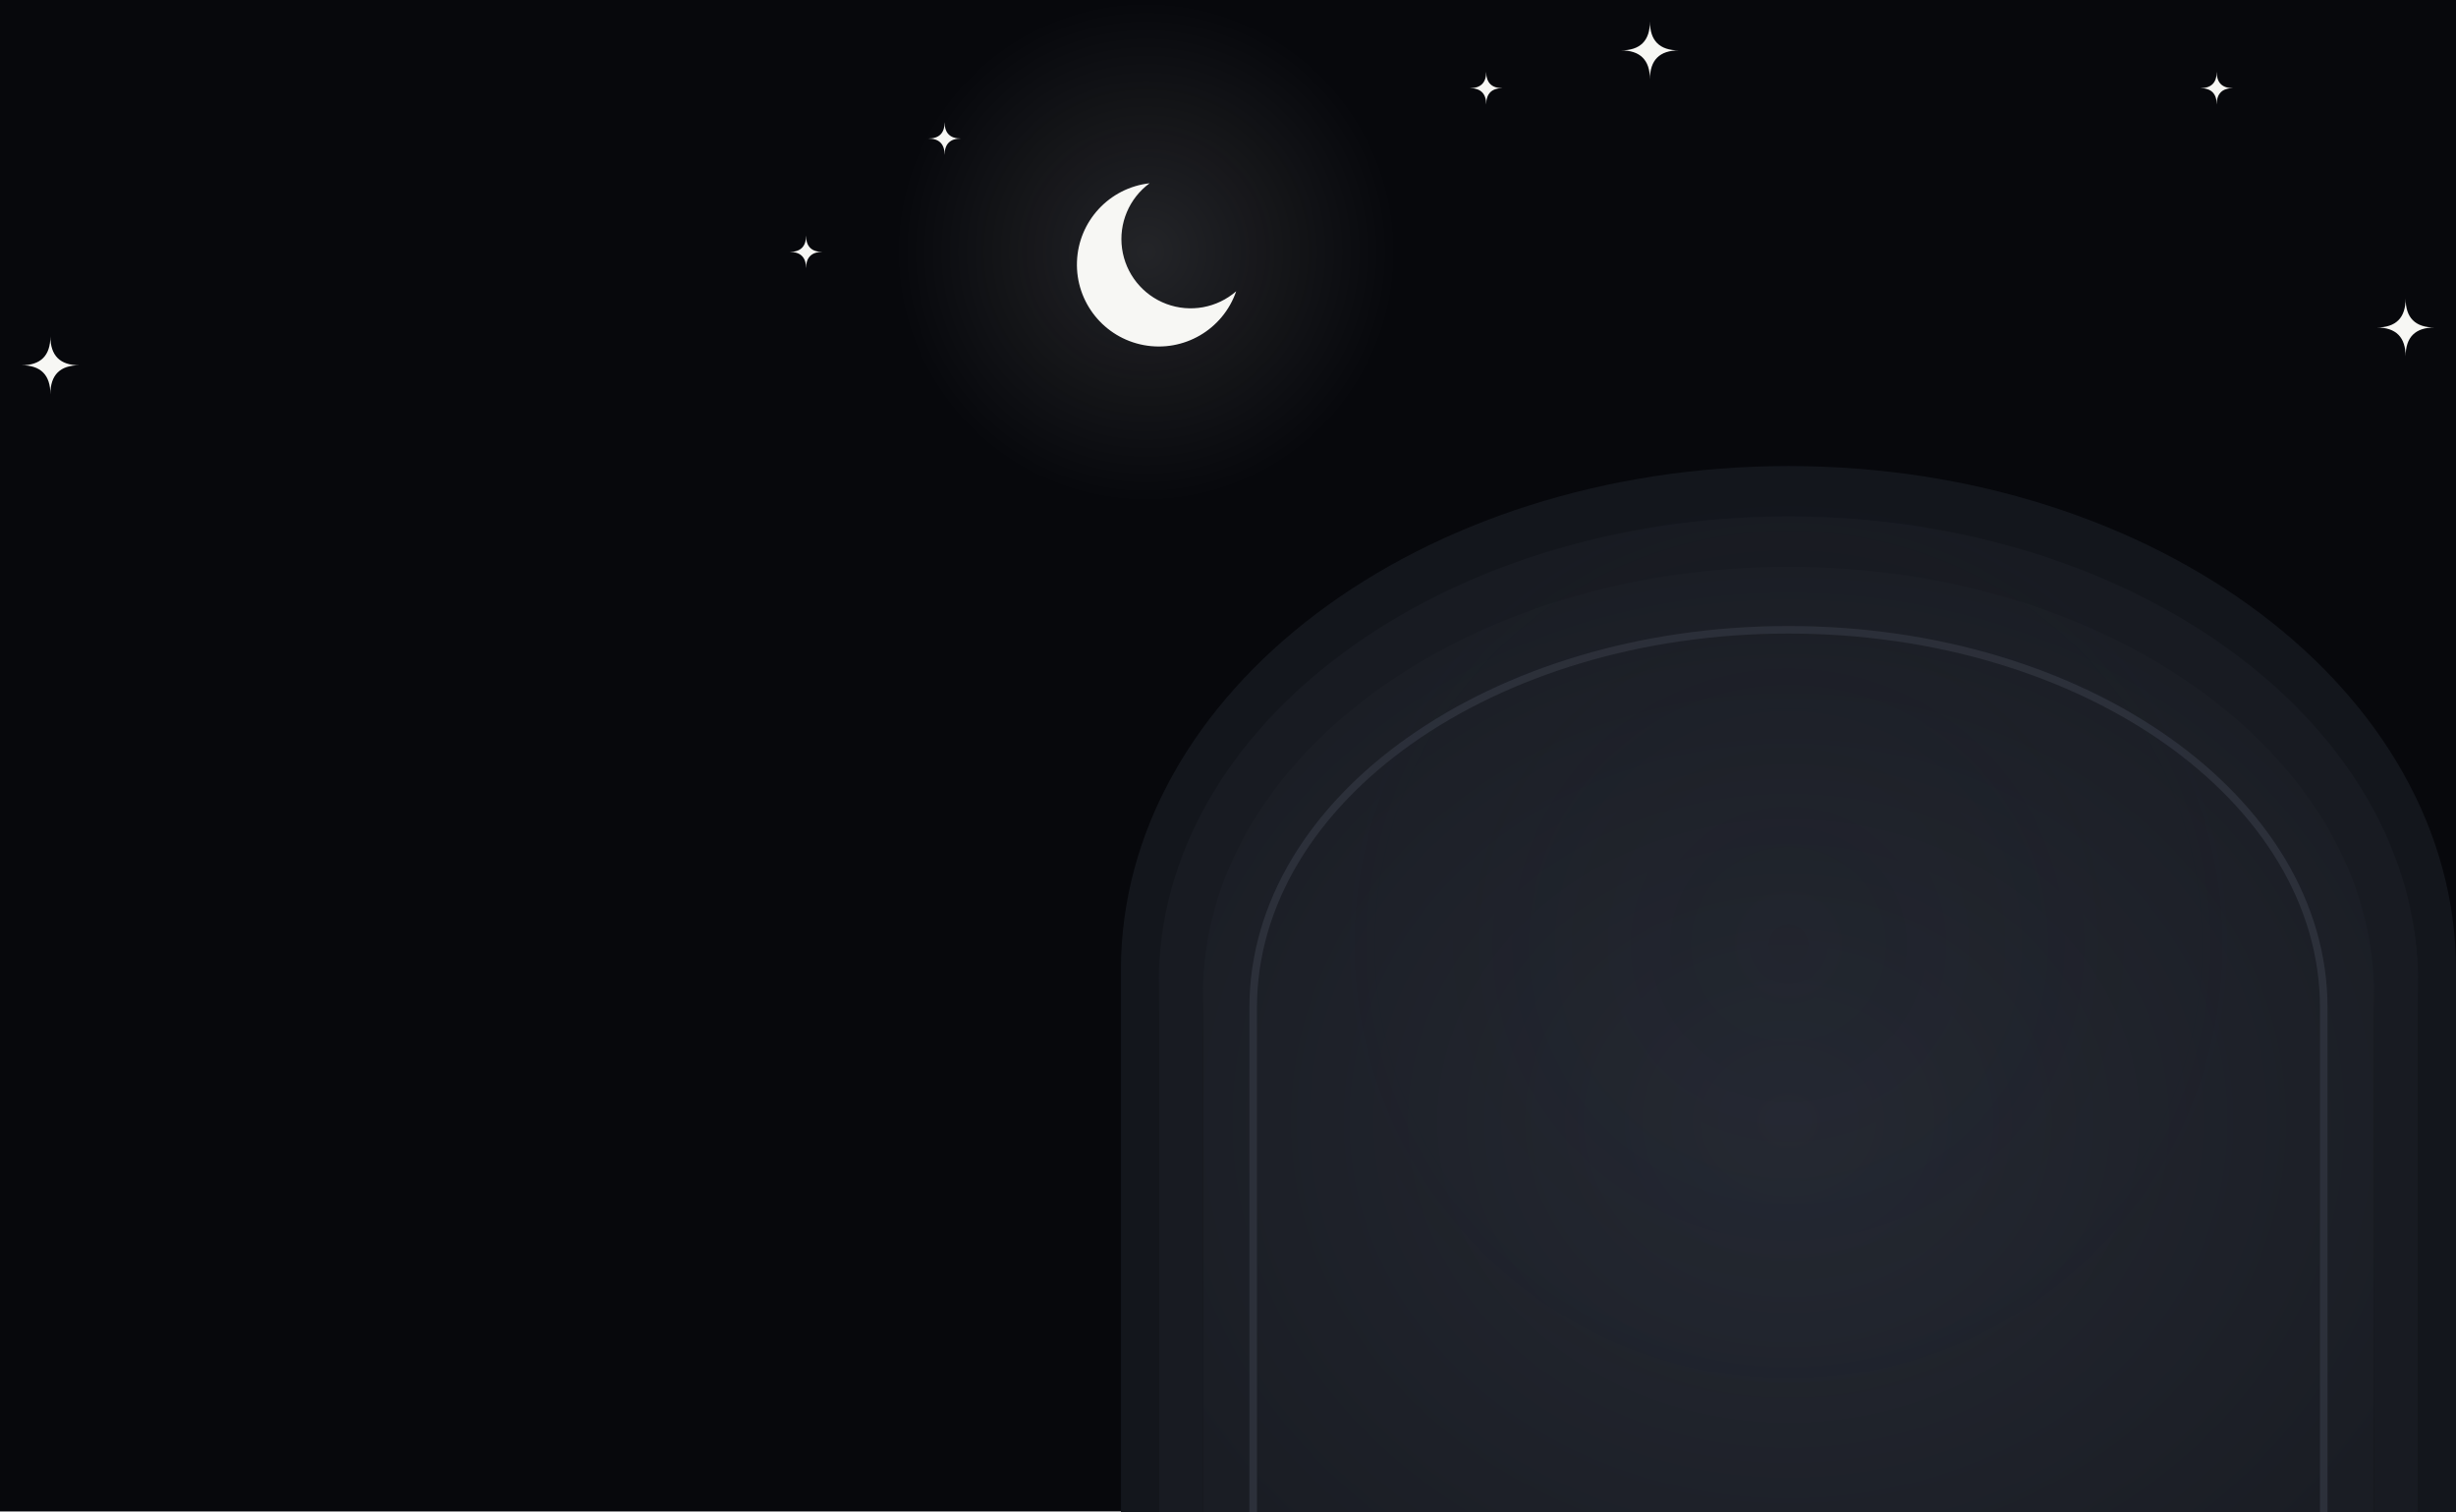
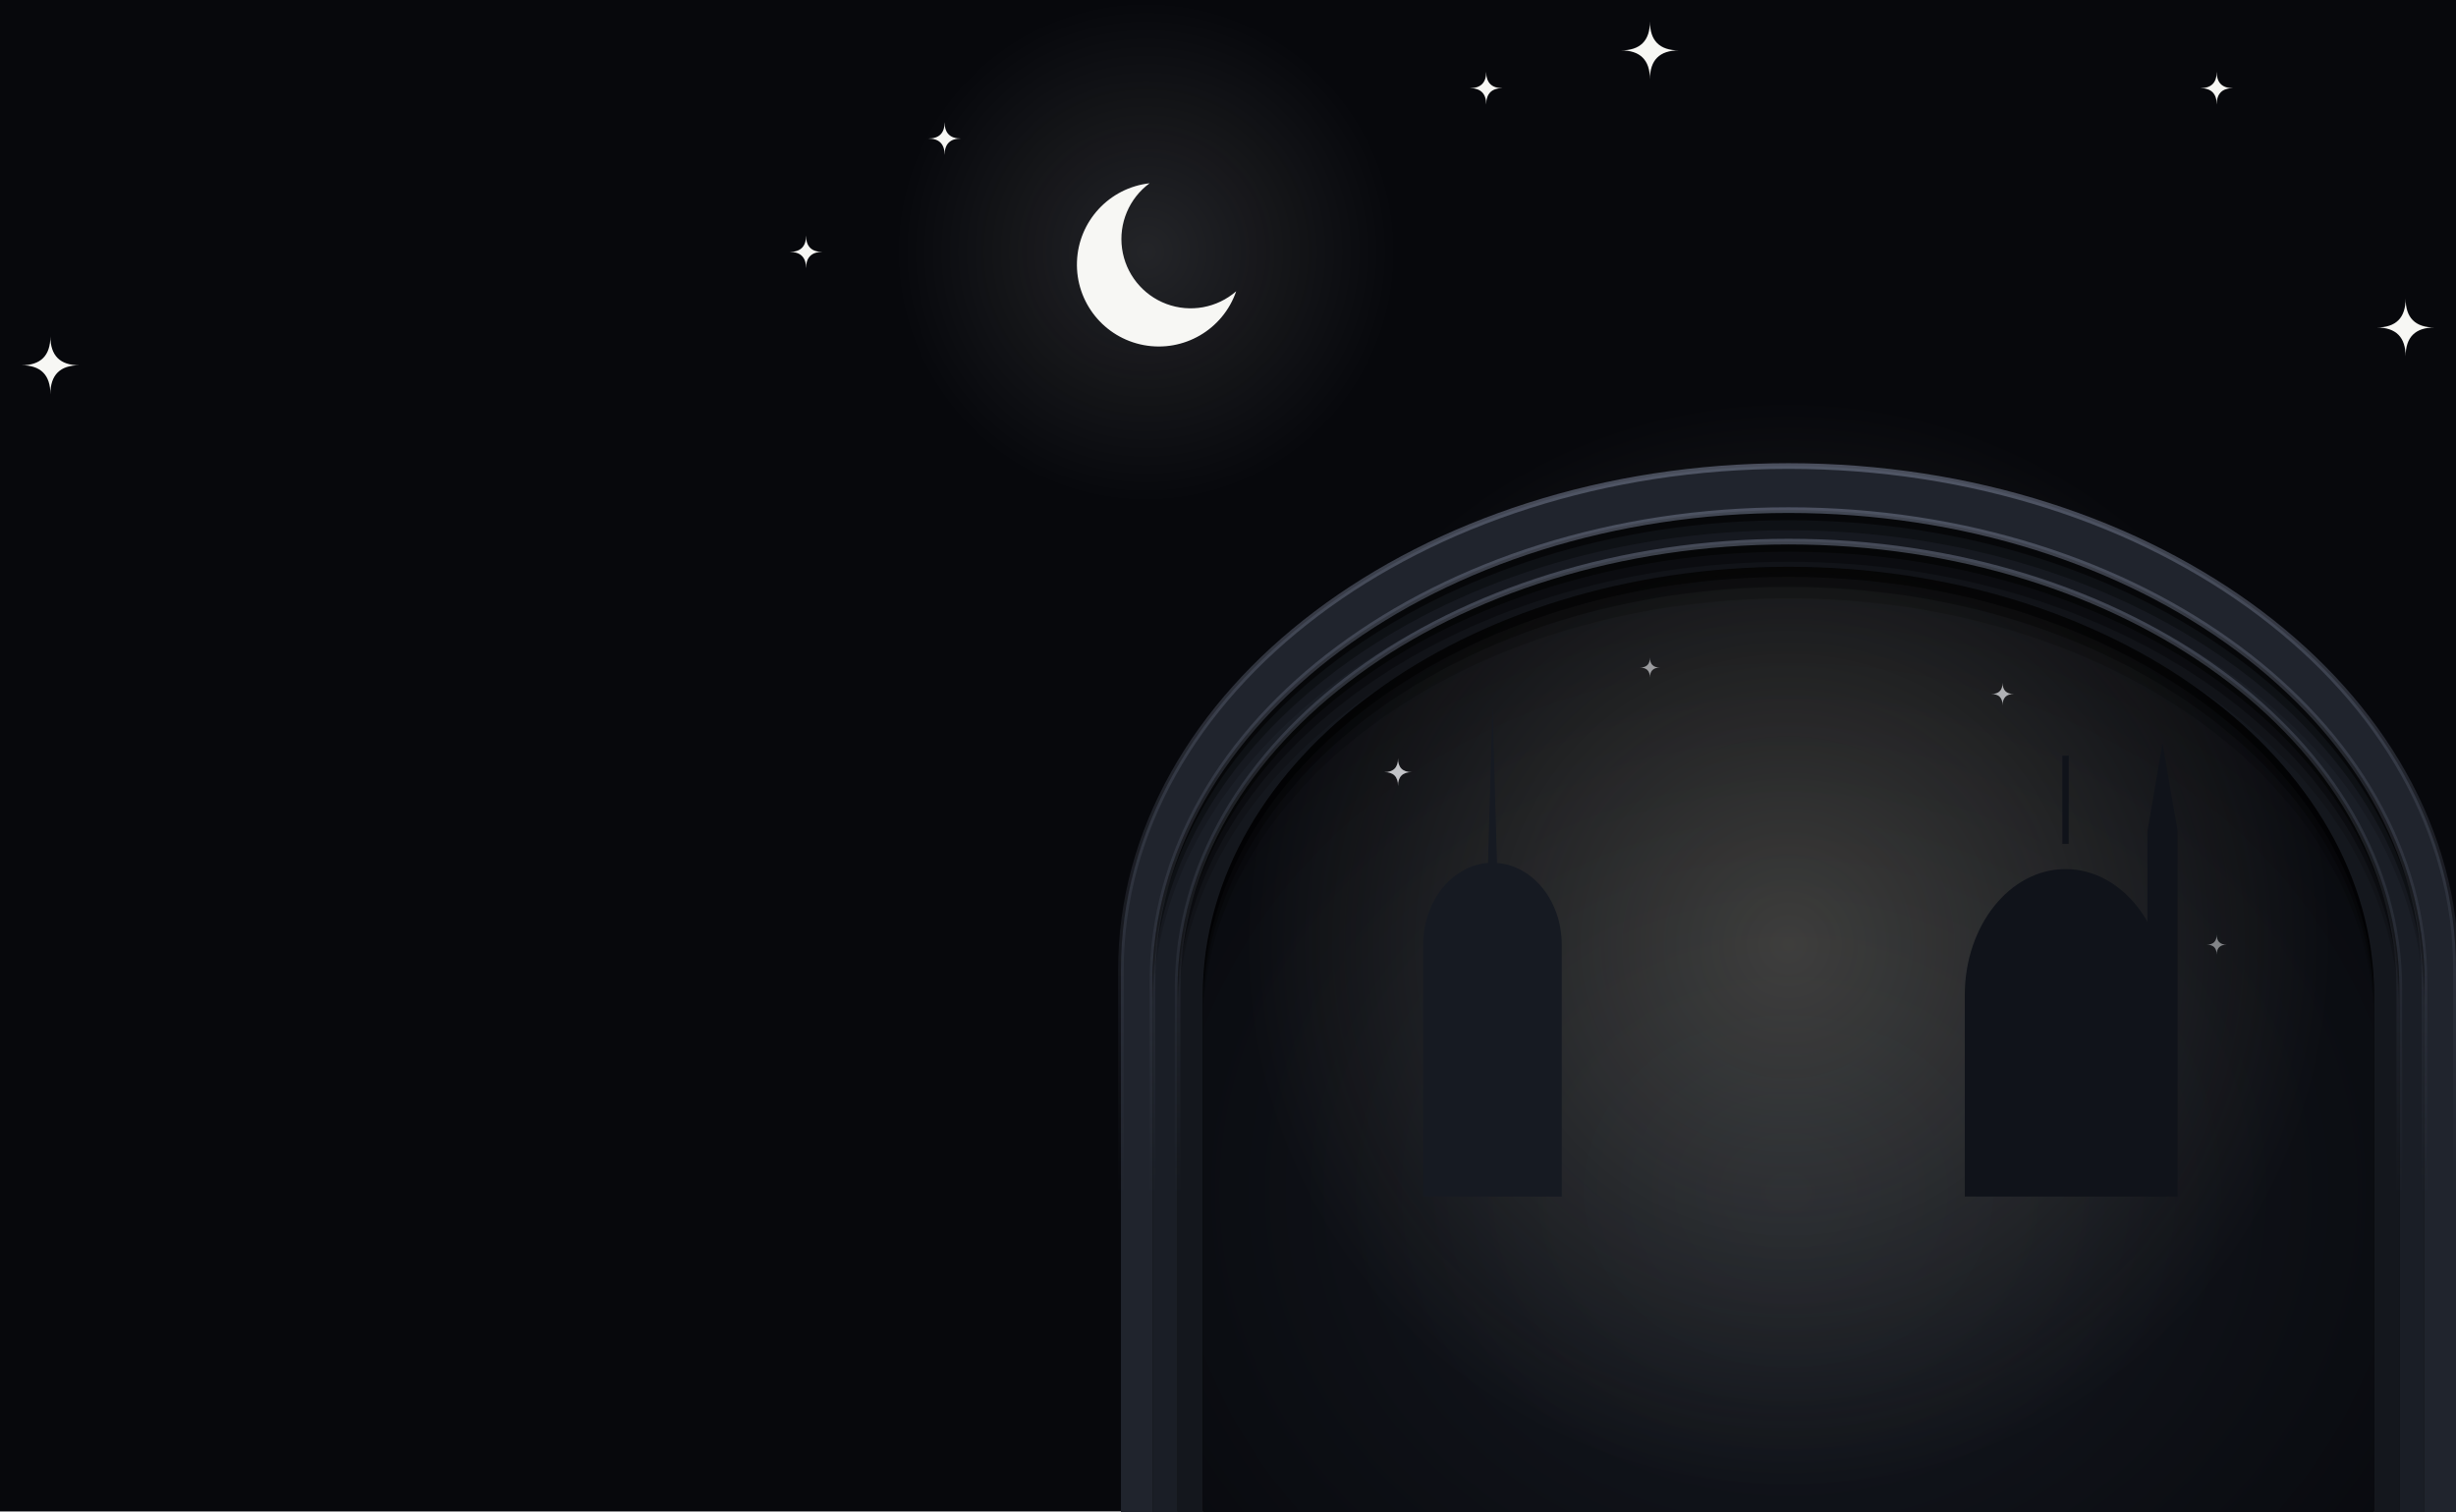
<svg xmlns="http://www.w3.org/2000/svg" viewBox="0 0 390 240" width="390" height="240">
  <rect width="390" height="240" fill="#07080c" />
  <defs>
    <radialGradient id="g">
      <stop offset="0" stop-color="#f7f7f4" stop-opacity="0.12" />
      <stop offset="1" stop-color="#f7f7f4" stop-opacity="0" />
    </radialGradient>
    <radialGradient id="n" cx=".5" cy=".55" r=".6">
      <stop offset="0" stop-color="#252933" />
      <stop offset="1" stop-color="#1a1d24" />
    </radialGradient>
    <radialGradient id="w" cx=".5" cy=".5" r=".5">
      <stop offset="0" stop-color="#1c1f27" stop-opacity="0.1" />
      <stop offset="1" stop-color="#1c1f27" stop-opacity="0" />
    </radialGradient>
  </defs>
  <circle cx="182" cy="40" r="40" fill="url(#g)" />
  <path fill="#f7f7f4" transform="translate(168 26) scale(0.5)" d="M29.1 6.2A26 26 0 1 0 56.6 40.5A22 22 0 1 1 29.1 6.2Z" />
  <path fill="#f7f7f4" d="M150 19.4Q150 22 152.6 22Q150 22 150 24.6Q150 22 147.4 22Q150 22 150 19.4ZM236 11.4Q236 14 238.6 14Q236 14 236 16.6Q236 14 233.4 14Q236 14 236 11.4ZM128 37.4Q128 40 130.6 40Q128 40 128 42.6Q128 40 125.4 40Q128 40 128 37.4ZM352 11.4Q352 14 354.6 14Q352 14 352 16.6Q352 14 349.4 14Q352 14 352 11.4Z" />
  <path fill="#f7f7f4" d="M262 3.4Q262 8 266.6 8Q262 8 262 12.6Q262 8 257.4 8Q262 8 262 3.4ZM8 53.4Q8 58 12.6 58Q8 58 8 62.6Q8 58 3.4 58Q8 58 8 53.4ZM382 47.4Q382 52 386.6 52Q382 52 382 56.6Q382 52 377.4 52Q382 52 382 47.4Z" />
-   <path fill="#13161c" d="M178 250V154A106 80 0 0 1 390 154V250Z" />
-   <path fill="#000" fill-opacity="0.16" transform="translate(0 7)" d="M184 250V156A100 74 0 0 1 384 156V250Z" />
-   <path fill="#000" fill-opacity="0.2" transform="translate(0 4)" d="M184 250V156A100 74 0 0 1 384 156V250Z" />
-   <path fill="#000" fill-opacity="0.24" transform="translate(0 2)" d="M184 250V156A100 74 0 0 1 384 156V250Z" />
-   <path fill="#181b22" d="M184 250V156A100 74 0 0 1 384 156V250Z" />
-   <path fill="#000" fill-opacity="0.16" transform="translate(0 7)" d="M191 250V158A93 68 0 0 1 377 158V250Z" />
-   <path fill="#000" fill-opacity="0.2" transform="translate(0 4)" d="M191 250V158A93 68 0 0 1 377 158V250Z" />
-   <path fill="#000" fill-opacity="0.24" transform="translate(0 2)" d="M191 250V158A93 68 0 0 1 377 158V250Z" />
-   <path fill="url(#n)" d="M191 250V158A93 68 0 0 1 377 158V250Z" />
-   <path fill="none" stroke="#2c303a" stroke-width="1.2" d="M199 250V160A85 60 0 0 1 369 160V250" />
-   <circle cx="284" cy="150" r="80" fill="url(#w)" />
+   <defs>
+     <radialGradient id="pw" cx=".5" cy=".62" r=".7">
+       <stop offset="0" stop-color="#161a22" />
+       <stop offset="1" stop-color="#07080c" />
+     </radialGradient>
+     <radialGradient id="pg" cx=".5" cy=".5" r=".5">
+       <stop offset="0" stop-color="#f1e6c6" stop-opacity=".2" />
+       <stop offset="1" stop-color="#f1e6c6" stop-opacity="0" />
+     </radialGradient>
+   </defs>
+   <path transform="translate(0 1.2)" fill="#000" fill-opacity="0.342" d="M178 250V154A106 80 0 0 1 390 154V250Z" />
+   <path transform="translate(0 2.4)" fill="#000" fill-opacity="0.190" d="M178 250V154A106 80 0 0 1 390 154V250Z" />
+   <path fill="url(#pw)" d="M191 250V158A93 68 0 0 1 377 158V250Z" />
+   <circle cx="284" cy="150" r="86" fill="url(#pg)" />
+   <path fill="#161a22" d="M226 190V150A11 13 0 0 1 248 150V190Z" />
+   <path fill="#161a22" d="M236.2 140L237 112L237.8 140Z" />
+   <path fill="#10131a" d="M312 190V158A16 20 0 0 1 344 158V190Z" />
+   <path fill="#10131a" d="M327.5 134H328.5V120H327.5Z" />
+   <path fill="#10131a" d="M341 190V132L343.4 118L345.8 132V190Z" />
+   <g fill="#eef0f4">
+     <path d="M222 120.4Q222 122.6 224.2 122.6Q222 122.6 222 124.8Q222 122.6 219.8 122.6Q222 122.6 222 120.4Z" fill-opacity=".8" />
+     <path d="M262 104.4Q262 106 263.6 106Q262 106 262 107.6Q262 106 260.4 106Q262 106 262 104.4Z" fill-opacity=".6" />
+     <path d="M318 108.4Q318 110.2 319.8 110.2Q318 110.2 318 112Q318 110.2 316.2 110.2Q318 110.2 318 108.4Z" fill-opacity=".7" />
+     <path d="M352 148.4Q352 150 353.6 150Q352 150 352 151.6Q352 150 350.4 150Q352 150 352 148.4Z" fill-opacity=".5" />
+   </g>
+   <path fill-rule="evenodd" transform="translate(0 1.6)" fill="#000" fill-opacity="0.570" d="M187 250V157A97 71 0 0 1 381 157V250ZM191 250V158A93 68 0 0 1 377 158V250Z" />
+   <path fill-rule="evenodd" transform="translate(0 3.2)" fill="#000" fill-opacity="0.342" d="M187 250V157A97 71 0 0 1 381 157V250ZM191 250V158A93 68 0 0 1 377 158V250Z" />
+   <path fill-rule="evenodd" transform="translate(0 5)" fill="#000" fill-opacity="0.171" d="M187 250V157A97 71 0 0 1 381 157V250ZM191 250V158A93 68 0 0 1 377 158V250Z" />
+   <path fill="#14171d" fill-rule="evenodd" d="M187 250V157A97 71 0 0 1 381 157V250ZM191 250V158A93 68 0 0 1 377 158V250Z" />
+   <path fill-rule="evenodd" transform="translate(0 1.6)" fill="#000" fill-opacity="0.570" d="M183 250V156A101 75 0 0 1 385 156V250ZM187 250V157A97 71 0 0 1 381 157V250Z" />
+   <path fill-rule="evenodd" transform="translate(0 3.2)" fill="#000" fill-opacity="0.342" d="M183 250V156A101 75 0 0 1 385 156V250ZM187 250V157A97 71 0 0 1 381 157V250Z" />
+   <path fill-rule="evenodd" transform="translate(0 5)" fill="#000" fill-opacity="0.171" d="M183 250V156A101 75 0 0 1 385 156V250ZM187 250V157A97 71 0 0 1 381 157V250Z" />
+   <path fill="#1a1e26" fill-rule="evenodd" d="M183 250V156A101 75 0 0 1 385 156V250ZM187 250V157A97 71 0 0 1 381 157V250Z" />
+   <path fill-rule="evenodd" transform="translate(0 1.6)" fill="#000" fill-opacity="0.570" d="M178 250V154A106 80 0 0 1 390 154V250ZM183 250V156A101 75 0 0 1 385 156V250Z" />
+   <path fill-rule="evenodd" transform="translate(0 3.2)" fill="#000" fill-opacity="0.342" d="M178 250V154A106 80 0 0 1 390 154V250ZM183 250V156A101 75 0 0 1 385 156V250Z" />
+   <path fill-rule="evenodd" transform="translate(0 5)" fill="#000" fill-opacity="0.171" d="M178 250V154A106 80 0 0 1 390 154V250ZM183 250V156A101 75 0 0 1 385 156V250Z" />
+   <path fill="#20242d" fill-rule="evenodd" d="M178 250V154A106 80 0 0 1 390 154V250ZM183 250V156A101 75 0 0 1 385 156V250Z" />
+   <defs>
+     <linearGradient id="hl" gradientUnits="userSpaceOnUse" x1="0" y1="30" x2="0" y2="190">
+       <stop offset="0" stop-color="#6a7184" stop-opacity="1" />
+       <stop offset=".6" stop-color="#6a7184" stop-opacity=".25" />
+       <stop offset="1" stop-color="#6a7184" stop-opacity="0" />
+     </linearGradient>
+   </defs>
+   <path fill="none" stroke="url(#hl)" stroke-width=".9" d="M178 250V154A106 80 0 0 1 390 154V250Z" />
+   <path fill="none" stroke="url(#hl)" stroke-width=".9" d="M183 250V156A101 75 0 0 1 385 156V250Z" />
+   <path fill="none" stroke="url(#hl)" stroke-width=".9" d="M187 250V157A97 71 0 0 1 381 157V250Z" />
</svg>
